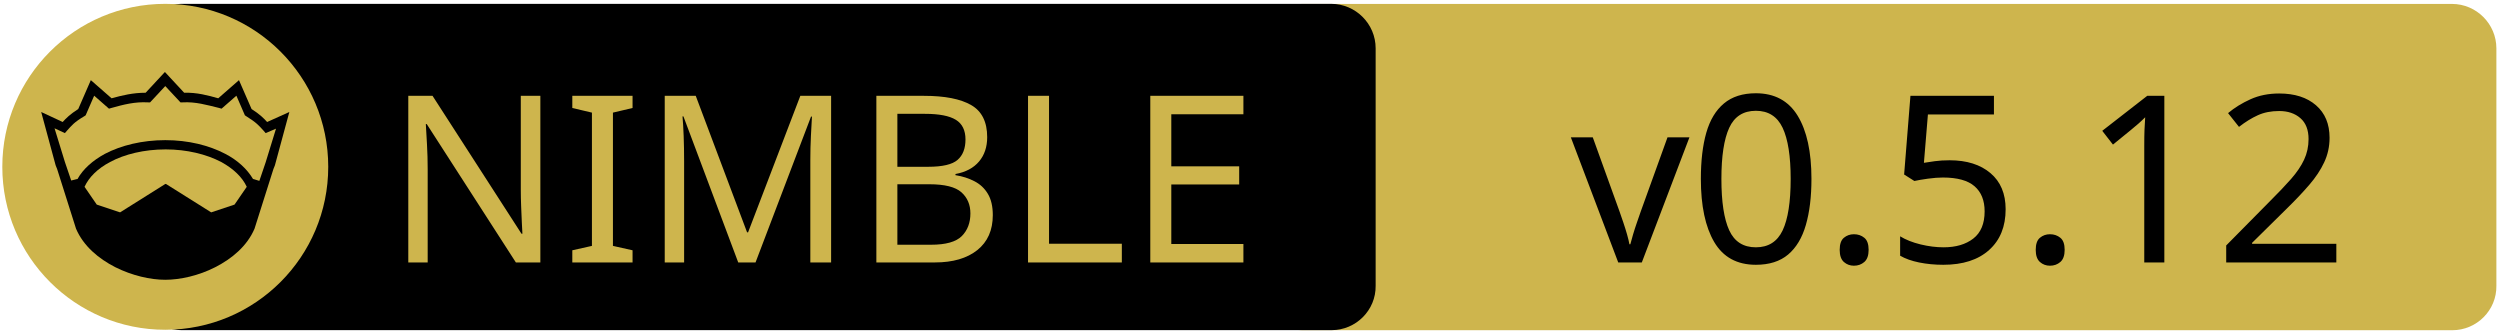
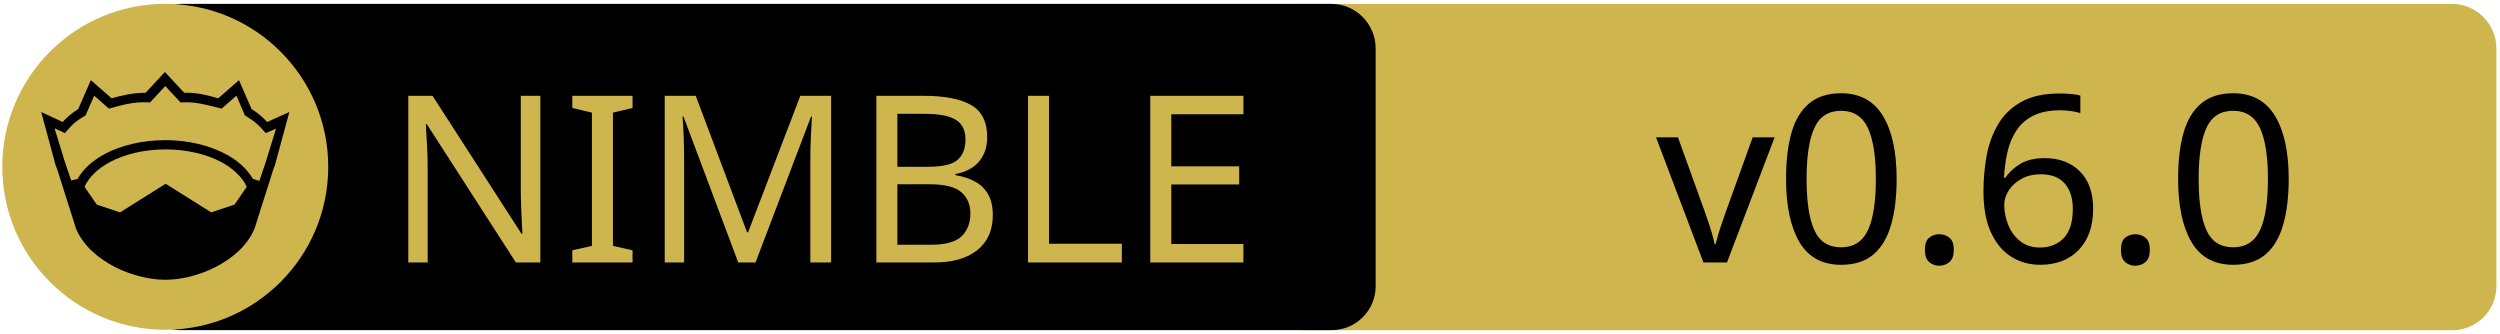
<svg xmlns="http://www.w3.org/2000/svg" xmlns:xlink="http://www.w3.org/1999/xlink" width="675" height="90" xml:space="preserve" version="1.1">
  <a xlink:href="https://github.com/zendbit/katalis">
    <g>
      <path fill="#CEB54D" id="svg_15" d="m662.123,89.159l-310.5,0c-6.6,0 -12,-5.4 -12,-12l0,-64.1c0,-6.6 5.4,-12 12,-12l310.4,0c6.6,0 12,5.4 12,12l0,64.1c0.1,6.6 -5.3,12 -11.9,12z" />
      <path id="svg_1" d="m359.524,89.139l-310.5,0c-6.6,0 -12,-5.4 -12,-12l0,-64.1c0,-6.6 5.4,-12 12,-12l310.4,0c6.6,0 12,5.4 12,12l0,64.1c0.1,6.6 -5.3,12 -11.9,12z" />
      <rect id="svg_2" fill="none" height="45.9" width="315.3" class="st0" y="24.539" x="60.224" />
      <circle id="svg_4" fill="#CEB54D" r="44" cy="45.039" cx="44.624" class="st1" />
      <g id="XMLID_4_">
        <path id="svg_5" d="m78.124,30.239l-3.9,14.4l-0.4,1l-5.1,16.1c0,0 0,0 0,0c-2,4.7 -6.1,8.1 -10.6,10.4c-4.5,2.3 -9.5,3.4 -13.5,3.4c-4,0 -8.9,-1.1 -13.5,-3.4c-4.5,-2.3 -8.6,-5.7 -10.6,-10.4c0,0 0,0 0,0l-5.1,-16.1l-0.4,-1l-3.9,-14.4l5.8,2.7c0.9,-1 2,-2.1 4.2,-3.5l3.4,-7.8l5.6,4.9c2.9,-0.8 5.8,-1.5 9.2,-1.5l5.2,-5.6l5.2,5.6c3.4,-0.1 6.4,0.7 9.2,1.5l5.6,-4.9l3.4,7.8c2.2,1.4 3.3,2.5 4.2,3.5l6,-2.7z" />
        <g id="XMLID_6_">
          <g id="svg_6">
            <path id="svg_7" fill="#CEB54D" d="m66.624,50.439l-3.3,4.8l-6.3,2.1l-12.1,-7.6c-0.1,-0.1 -0.3,-0.1 -0.4,0l-12.1,7.6l-6.3,-2.1l-3.3,-4.8c1.2,-2.6 3.5,-4.9 6.9,-6.7c3.9,-2.1 9.2,-3.4 15,-3.4c5.7,0 11,1.3 15,3.4c3.3,1.8 5.7,4.1 6.9,6.7z" class="st1" />
          </g>
          <g id="svg_8" />
        </g>
        <g id="XMLID_5_">
          <g id="svg_9">
            <path id="svg_10" fill="#CEB54D" d="m74.524,34.739l-2.8,9.1l-1.7,5l-1.6,-0.5c0,0 -0.1,0 -0.1,0c-1.6,-2.7 -4.2,-5.1 -7.5,-6.8c-4.4,-2.3 -10,-3.7 -16.2,-3.7c-6.2,0 -11.9,1.4 -16.3,3.7c-3.3,1.8 -5.9,4.1 -7.4,6.8c0,0 -0.1,0 -0.1,0l-1.6,0.4l-1.7,-5l-2.8,-9.1l2.8,1.3l0.6,-0.7c1.2,-1.3 1.8,-2.2 4.7,-3.9l0.3,-0.2l2.3,-5.3l4,3.5l0.7,-0.2c3.2,-0.9 6.3,-1.7 9.8,-1.5l0.6,0l4.1,-4.4l4.1,4.4l0.6,0c3.5,-0.2 6.5,0.7 9.8,1.5l0.7,0.2l4,-3.5l2.3,5.3l0.3,0.2c2.9,1.8 3.5,2.6 4.7,3.9l0.6,0.7l2.8,-1.2z" class="st1" />
          </g>
          <g id="svg_11" />
        </g>
      </g>
      <text x="-442" y="-350.021" id="svg_16" font-size="63px" font-family="'PT Sans Caption', 'Tahoma', 'Helvetica Neue Medium', 'PT Sans', sans-serif" fill="#CEB54D" class="st1 st2 st3" transform="matrix(1 0 0 1 546.13 420.879)">NIMBLE</text>
-       <text x="-122.0" y="-350.012" id="svg_17" font-size="63.012px" font-family="'PT Sans Caption', 'Tahoma', 'Helvetica Neue Medium', 'PT Sans', sans-serif" fill="#000000" class="st1 st2 st3" transform="matrix(1 0 0 1 546.13 420.879)">v0.5.12</text>
+       <text x="-99.0" y="-350.012" id="svg_17" font-size="63.012px" font-family="'PT Sans Caption', 'Tahoma', 'Helvetica Neue Medium', 'PT Sans', sans-serif" fill="#000000" class="st1 st2 st3" transform="matrix(1 0 0 1 546.13 420.879)">v0.6.0</text>
    </g>
  </a>
</svg>
